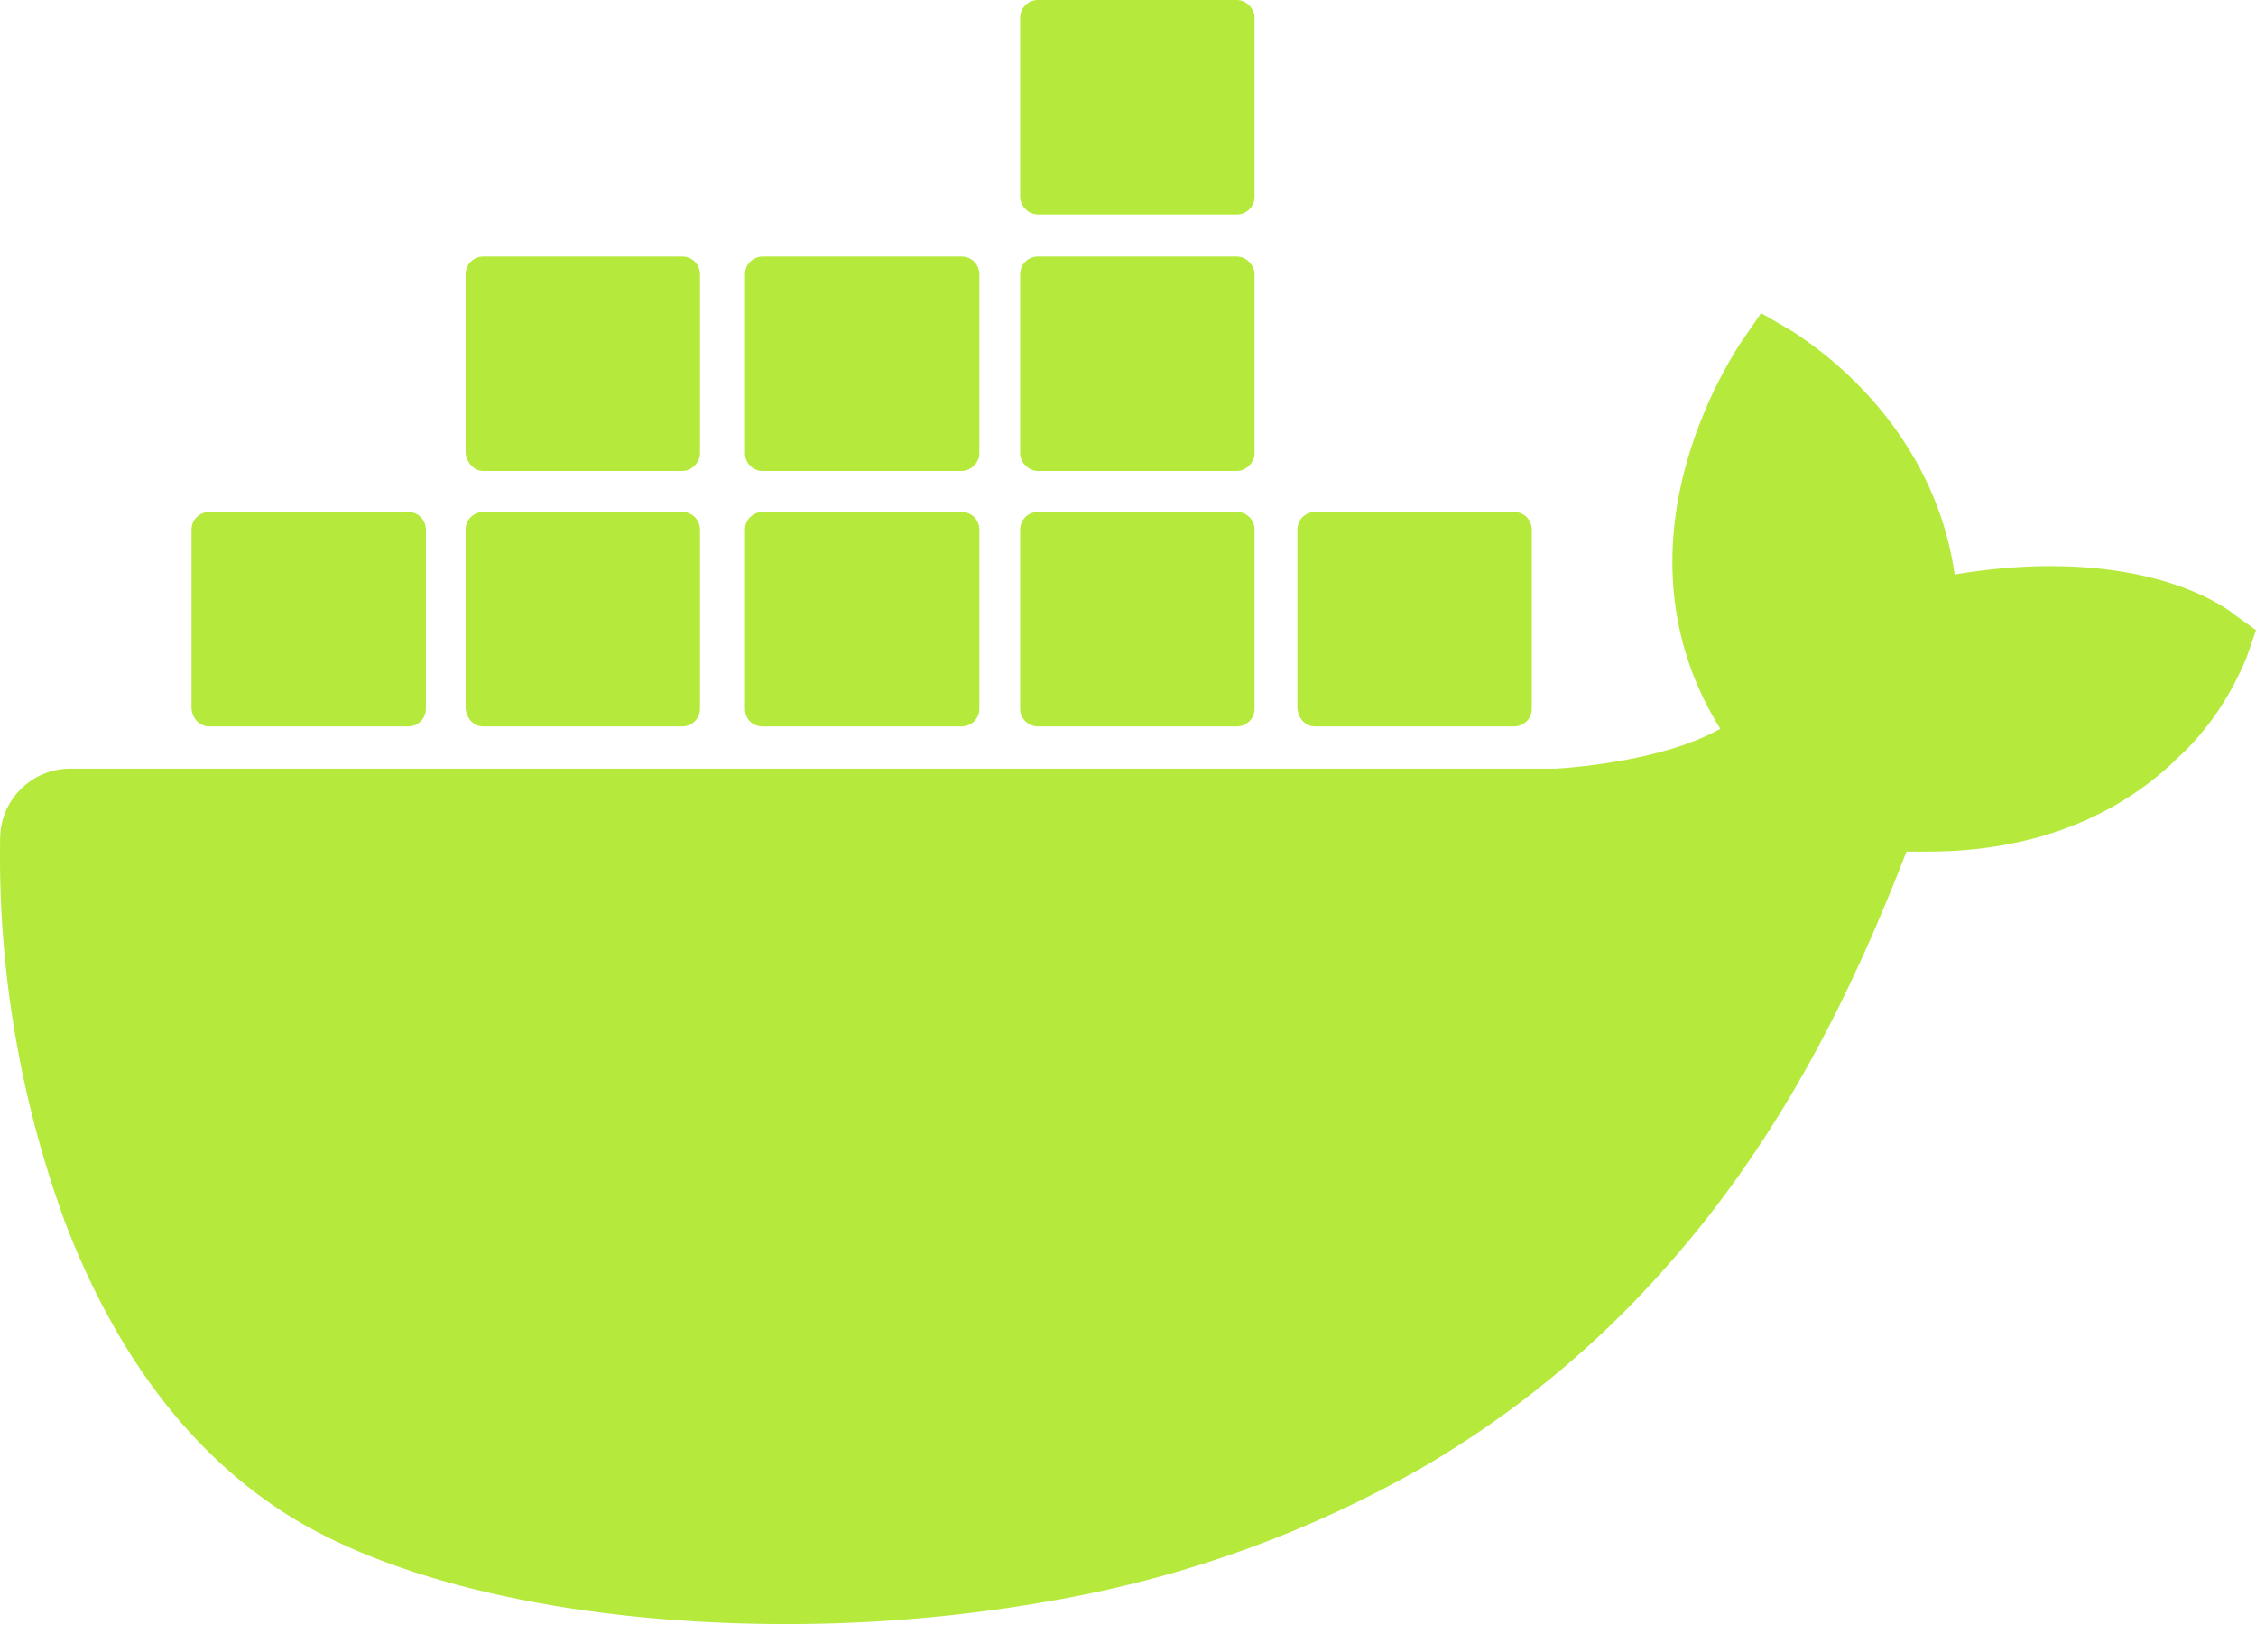
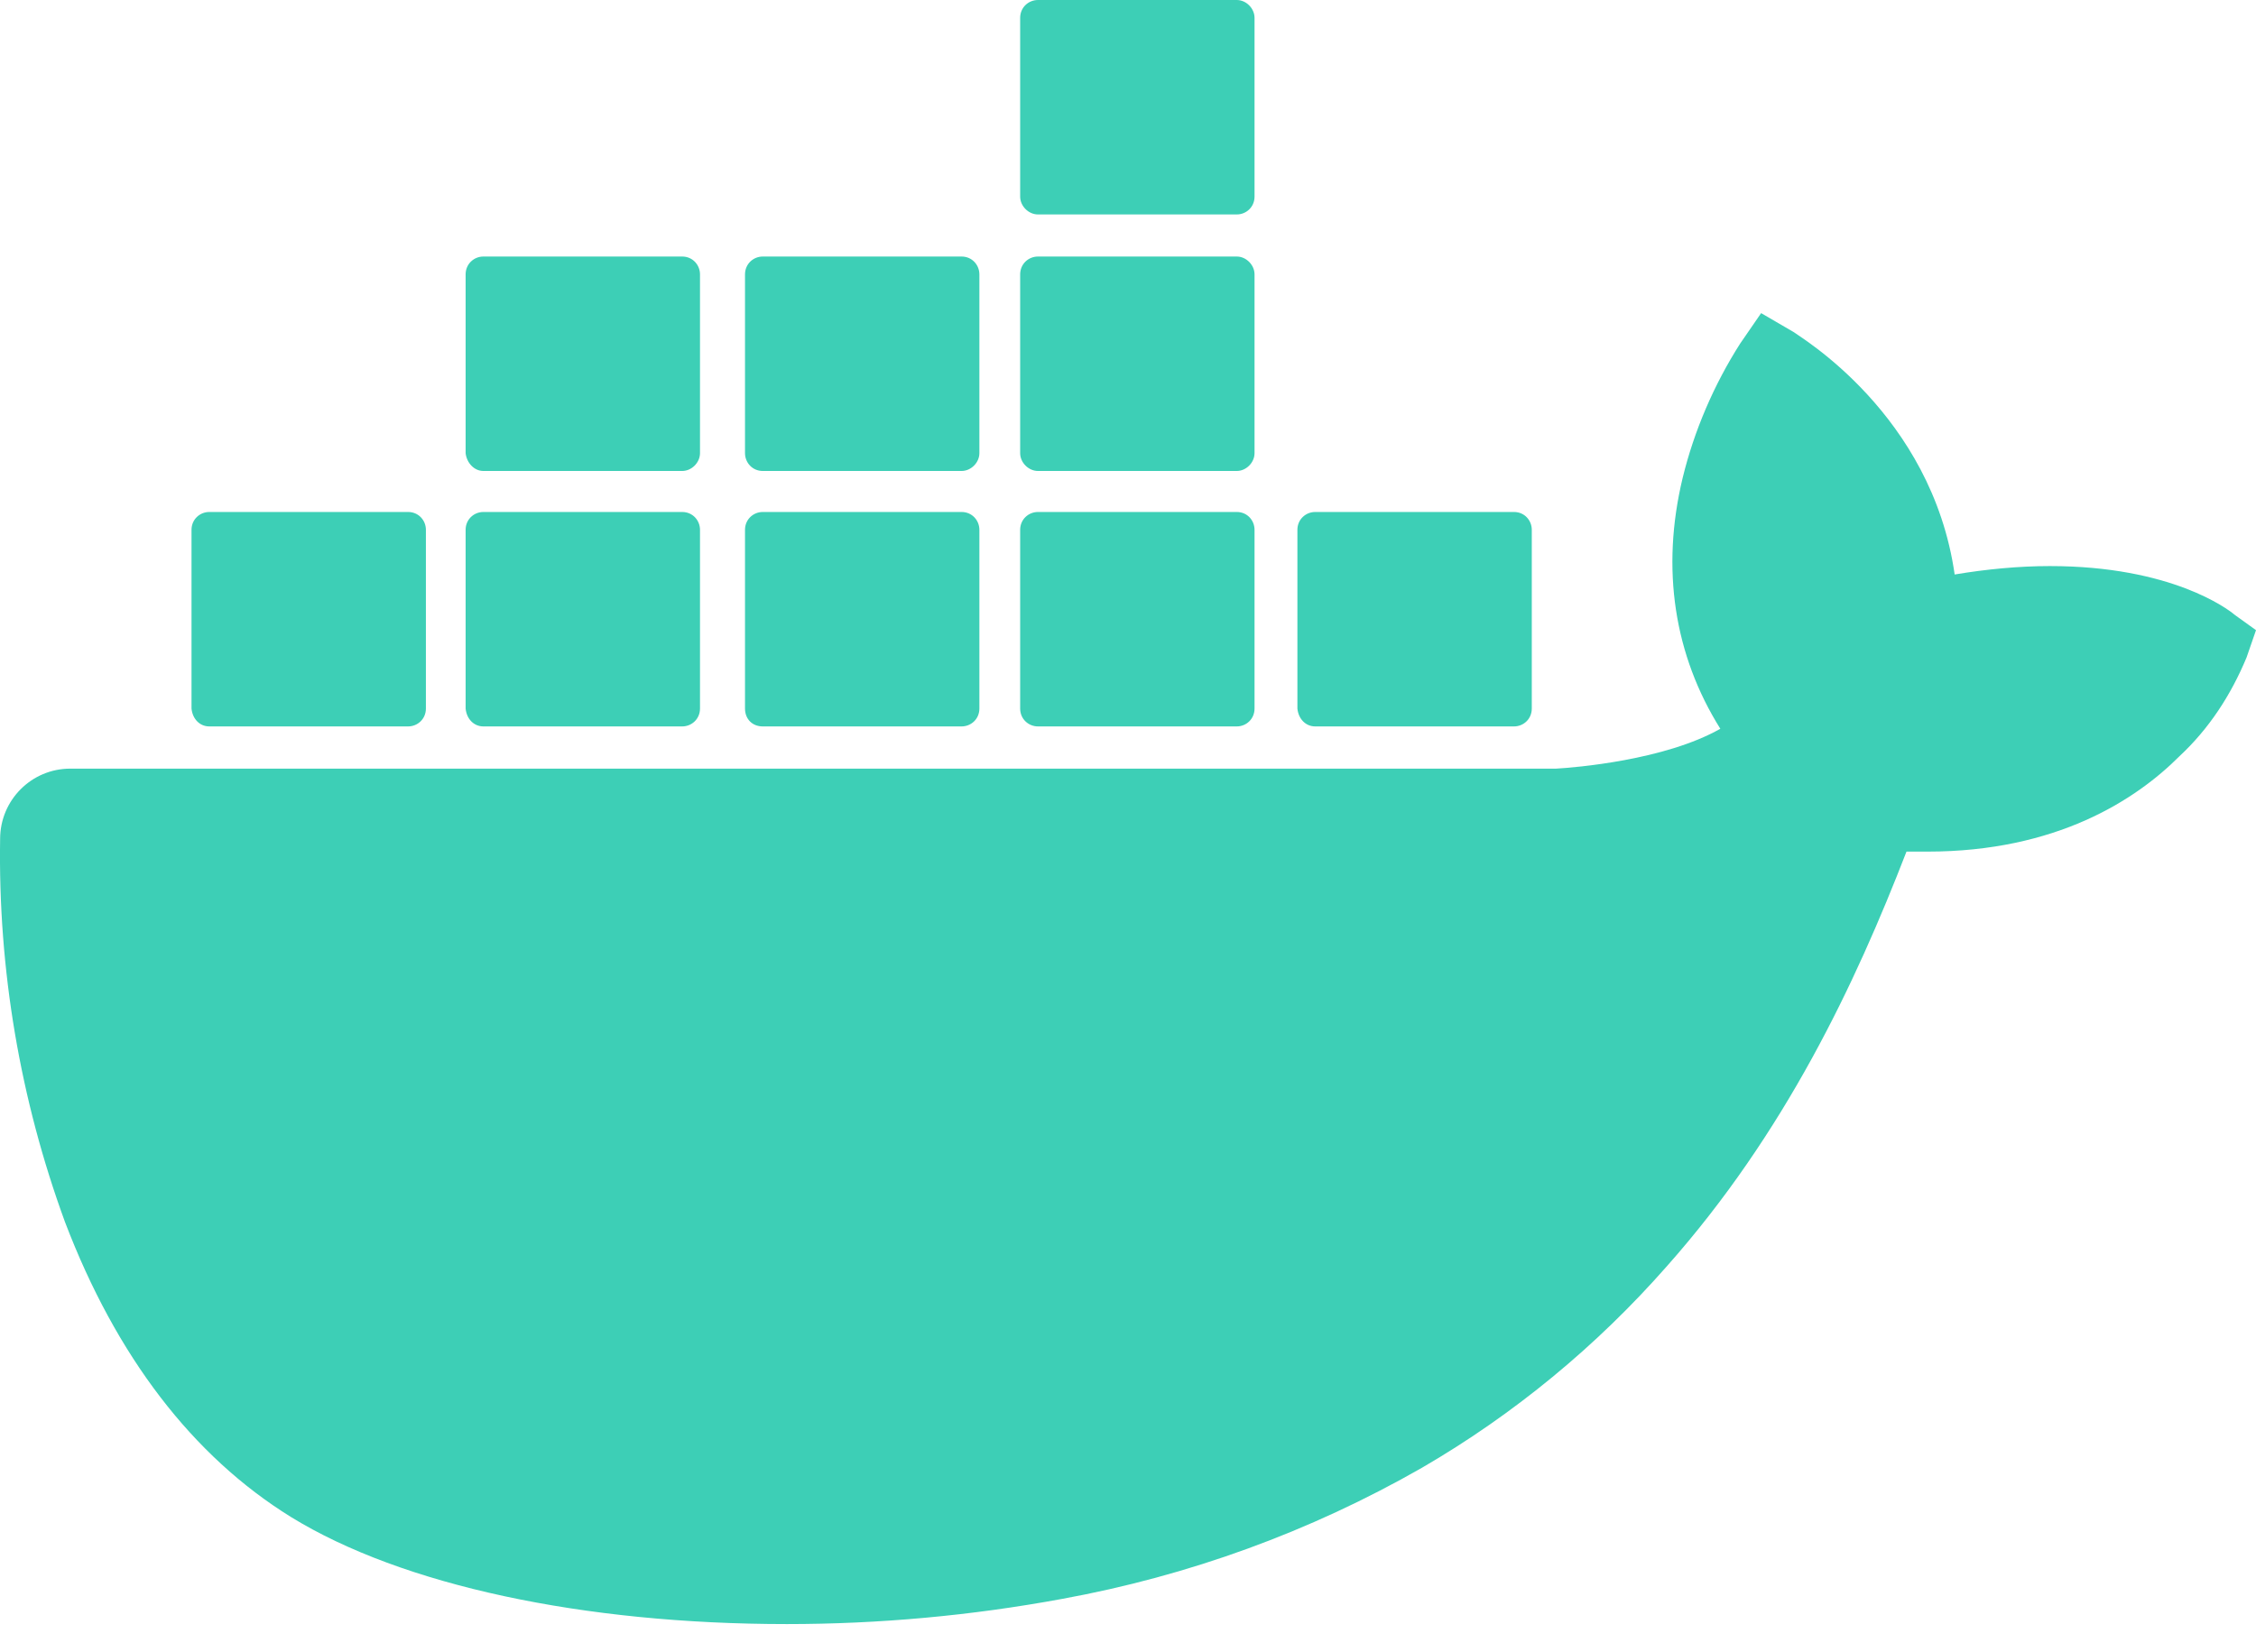
<svg xmlns="http://www.w3.org/2000/svg" width="56" height="41" viewBox="0 0 56 41" fill="none">
-   <path d="M55.456 15.252C55.3 15.122 53.897 14.054 50.884 14.054C50.105 14.054 49.3 14.132 48.52 14.263C47.95 10.276 44.65 8.348 44.521 8.243L43.716 7.774L43.196 8.529C42.547 9.546 42.053 10.693 41.768 11.865C41.223 14.132 41.561 16.269 42.703 18.093C41.327 18.875 39.093 19.057 38.626 19.083H1.744C0.783 19.083 0.003 19.864 0.003 20.829C-0.049 24.06 0.497 27.291 1.614 30.341C2.886 33.676 4.782 36.152 7.223 37.663C9.976 39.357 14.47 40.321 19.534 40.321C21.82 40.321 24.105 40.113 26.364 39.696C29.507 39.123 32.52 38.029 35.299 36.439C37.585 35.111 39.636 33.417 41.377 31.436C44.312 28.127 46.052 24.427 47.324 21.143H47.844C51.038 21.143 53.013 19.866 54.103 18.772C54.831 18.094 55.376 17.261 55.766 16.322L56 15.645L55.455 15.253L55.456 15.252Z" fill="#B5E93B" />
-   <path d="M5.195 18.035H10.13C10.364 18.035 10.572 17.852 10.572 17.591V13.154C10.572 12.919 10.39 12.711 10.13 12.711H5.195C4.961 12.711 4.754 12.894 4.754 13.154V17.591C4.779 17.852 4.961 18.035 5.195 18.035ZM11.999 18.035H16.934C17.168 18.035 17.376 17.852 17.376 17.591V13.154C17.376 12.919 17.194 12.711 16.934 12.711H11.999C11.765 12.711 11.558 12.894 11.558 13.154V17.591C11.583 17.852 11.765 18.035 11.999 18.035ZM18.934 18.035H23.869C24.104 18.035 24.311 17.852 24.311 17.591V13.154C24.311 12.919 24.129 12.711 23.869 12.711H18.934C18.7 12.711 18.493 12.894 18.493 13.154V17.591C18.493 17.852 18.675 18.035 18.934 18.035ZM25.765 18.035H30.7C30.934 18.035 31.141 17.852 31.141 17.591V13.154C31.141 12.919 30.96 12.711 30.7 12.711H25.765C25.531 12.711 25.323 12.894 25.323 13.154V17.591C25.323 17.852 25.531 18.035 25.765 18.035ZM11.999 11.693H16.934C17.168 11.693 17.376 11.485 17.376 11.25V6.813C17.376 6.578 17.194 6.369 16.934 6.369H11.999C11.765 6.369 11.558 6.552 11.558 6.813V11.25C11.583 11.485 11.765 11.693 11.999 11.693ZM18.934 11.693H23.869C24.104 11.693 24.311 11.485 24.311 11.25V6.813C24.311 6.578 24.129 6.369 23.869 6.369H18.934C18.7 6.369 18.493 6.552 18.493 6.813V11.25C18.493 11.485 18.675 11.693 18.934 11.693ZM25.765 11.693H30.7C30.934 11.693 31.141 11.485 31.141 11.25V6.813C31.141 6.578 30.934 6.369 30.7 6.369H25.765C25.531 6.369 25.323 6.552 25.323 6.813V11.25C25.323 11.485 25.531 11.693 25.765 11.693ZM25.765 5.324H30.7C30.934 5.324 31.141 5.141 31.141 4.881V0.444C31.141 0.208 30.934 0 30.7 0H25.765C25.531 0 25.323 0.183 25.323 0.444V4.881C25.323 5.116 25.531 5.324 25.765 5.324ZM32.647 18.035H37.582C37.816 18.035 38.023 17.852 38.023 17.591V13.154C38.023 12.919 37.842 12.711 37.582 12.711H32.647C32.413 12.711 32.205 12.894 32.205 13.154V17.591C32.231 17.852 32.413 18.035 32.647 18.035Z" fill="#B5E93B" />
+   <path d="M55.456 15.252C55.3 15.122 53.897 14.054 50.884 14.054C50.105 14.054 49.3 14.132 48.52 14.263C47.95 10.276 44.65 8.348 44.521 8.243L43.716 7.774L43.196 8.529C42.547 9.546 42.053 10.693 41.768 11.865C41.223 14.132 41.561 16.269 42.703 18.093C41.327 18.875 39.093 19.057 38.626 19.083H1.744C0.783 19.083 0.003 19.864 0.003 20.829C-0.049 24.06 0.497 27.291 1.614 30.341C2.886 33.676 4.782 36.152 7.223 37.663C9.976 39.357 14.47 40.321 19.534 40.321C21.82 40.321 24.105 40.113 26.364 39.696C29.507 39.123 32.52 38.029 35.299 36.439C37.585 35.111 39.636 33.417 41.377 31.436C44.312 28.127 46.052 24.427 47.324 21.143H47.844C51.038 21.143 53.013 19.866 54.103 18.772C54.831 18.094 55.376 17.261 55.766 16.322L56 15.645L55.455 15.253L55.456 15.252Z" fill="#3DCFB6" />
+   <path d="M5.195 18.035H10.13C10.364 18.035 10.572 17.852 10.572 17.591V13.154C10.572 12.919 10.39 12.711 10.13 12.711H5.195C4.961 12.711 4.754 12.894 4.754 13.154V17.591C4.779 17.852 4.961 18.035 5.195 18.035ZM11.999 18.035H16.934C17.168 18.035 17.376 17.852 17.376 17.591V13.154C17.376 12.919 17.194 12.711 16.934 12.711H11.999C11.765 12.711 11.558 12.894 11.558 13.154V17.591C11.583 17.852 11.765 18.035 11.999 18.035ZM18.934 18.035H23.869C24.104 18.035 24.311 17.852 24.311 17.591V13.154C24.311 12.919 24.129 12.711 23.869 12.711H18.934C18.7 12.711 18.493 12.894 18.493 13.154V17.591C18.493 17.852 18.675 18.035 18.934 18.035ZM25.765 18.035H30.7C30.934 18.035 31.141 17.852 31.141 17.591V13.154C31.141 12.919 30.96 12.711 30.7 12.711H25.765C25.531 12.711 25.323 12.894 25.323 13.154V17.591C25.323 17.852 25.531 18.035 25.765 18.035ZM11.999 11.693H16.934C17.168 11.693 17.376 11.485 17.376 11.25V6.813C17.376 6.578 17.194 6.369 16.934 6.369H11.999C11.765 6.369 11.558 6.552 11.558 6.813V11.25C11.583 11.485 11.765 11.693 11.999 11.693ZM18.934 11.693H23.869C24.104 11.693 24.311 11.485 24.311 11.25V6.813C24.311 6.578 24.129 6.369 23.869 6.369H18.934C18.7 6.369 18.493 6.552 18.493 6.813V11.25C18.493 11.485 18.675 11.693 18.934 11.693ZM25.765 11.693H30.7C30.934 11.693 31.141 11.485 31.141 11.25V6.813C31.141 6.578 30.934 6.369 30.7 6.369H25.765C25.531 6.369 25.323 6.552 25.323 6.813V11.25C25.323 11.485 25.531 11.693 25.765 11.693ZM25.765 5.324H30.7C30.934 5.324 31.141 5.141 31.141 4.881V0.444C31.141 0.208 30.934 0 30.7 0H25.765C25.531 0 25.323 0.183 25.323 0.444V4.881C25.323 5.116 25.531 5.324 25.765 5.324ZM32.647 18.035H37.582C37.816 18.035 38.023 17.852 38.023 17.591V13.154C38.023 12.919 37.842 12.711 37.582 12.711H32.647C32.413 12.711 32.205 12.894 32.205 13.154V17.591C32.231 17.852 32.413 18.035 32.647 18.035Z" fill="#3DCFB6" />
</svg>
